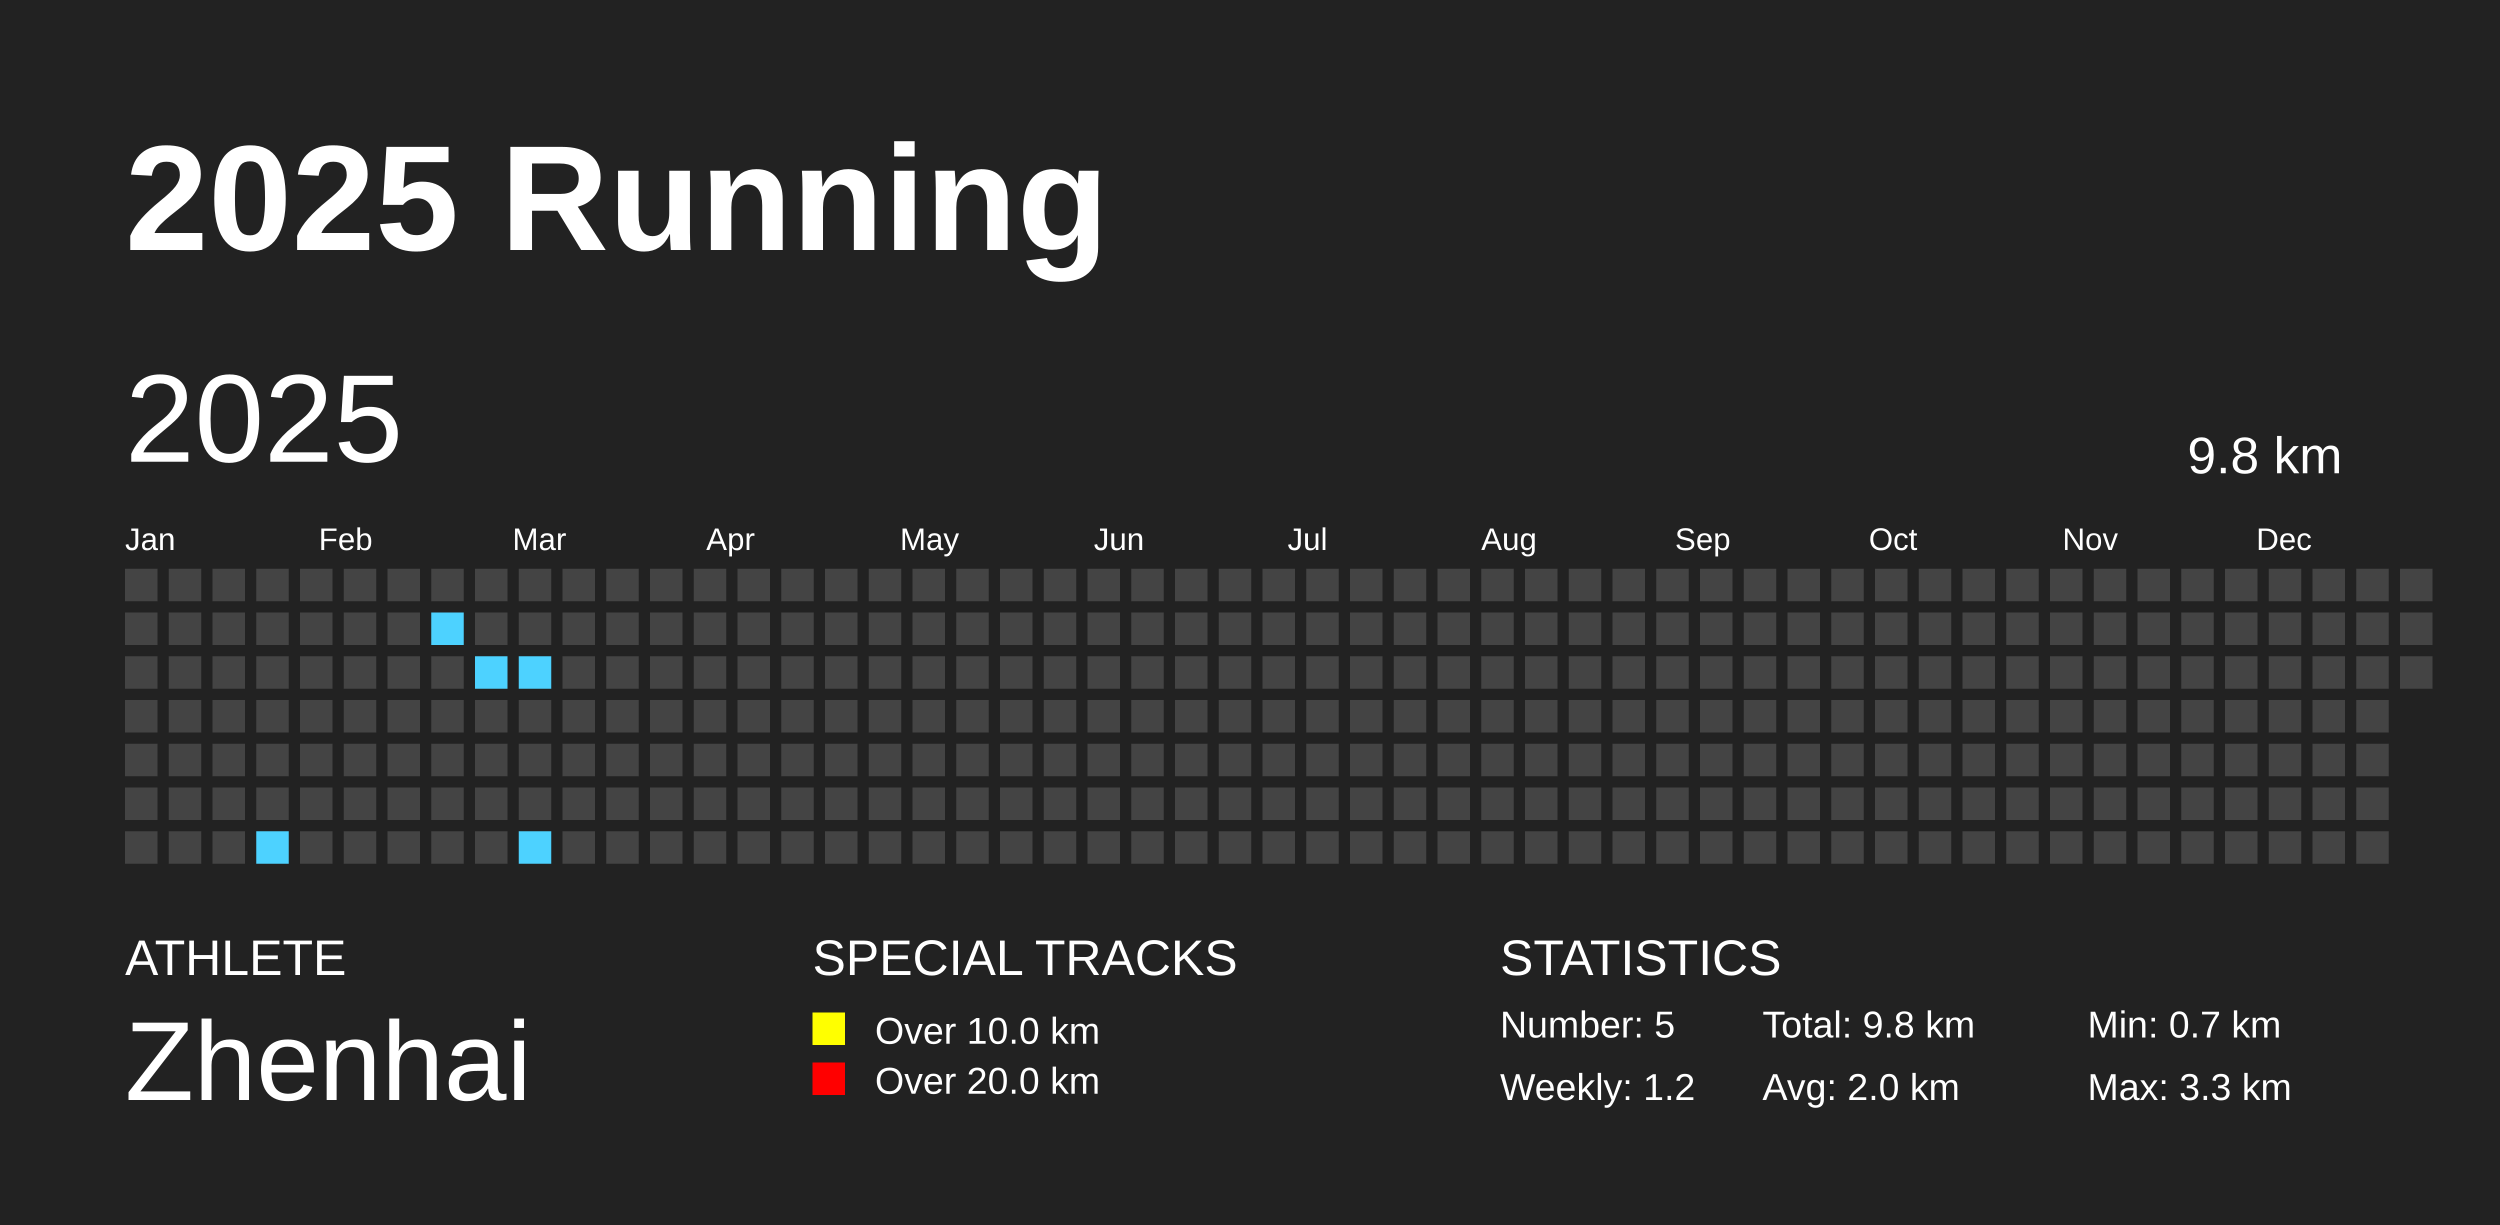
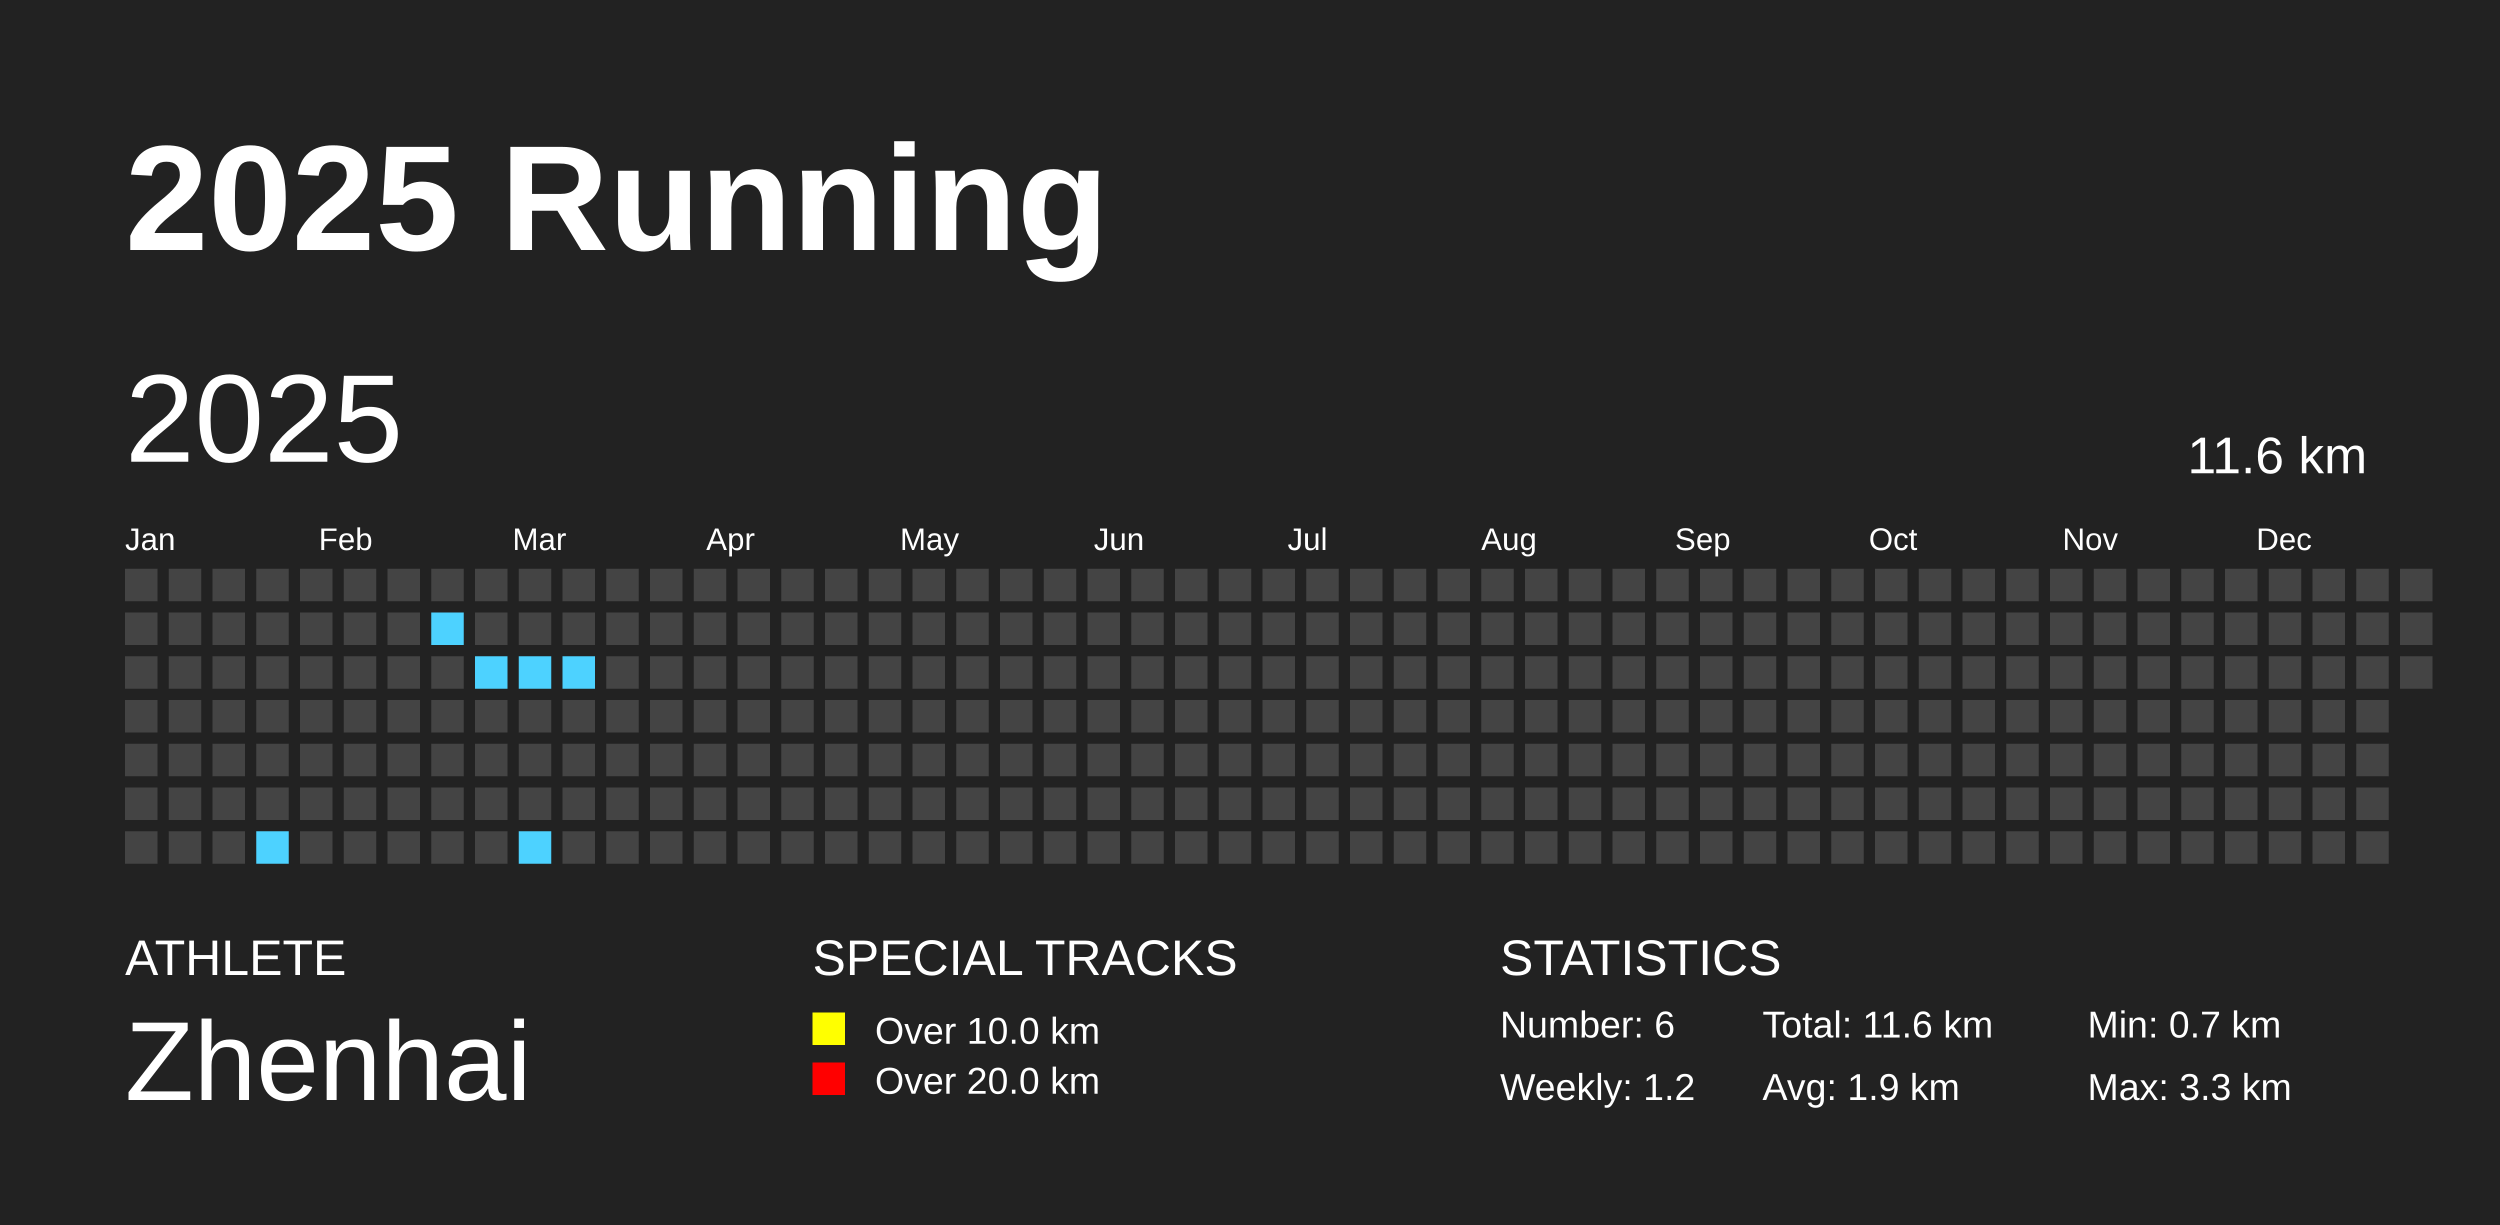
<svg xmlns="http://www.w3.org/2000/svg" baseProfile="full" height="98mm" version="1.1" viewBox="0,0,200,98" width="200mm">
  <defs />
  <rect fill="#222222" height="98" width="200" x="0" y="0" />
  <text fill="#FFFFFF" style="font-size:12px; font-family:Arial; font-weight:bold;" x="10" y="20">2025 Running</text>
  <text fill="#FFFFFF" style="font-size:4px; font-family:Arial" x="10" y="78">ATHLETE</text>
  <text fill="#FFFFFF" style="font-size:9px; font-family:Arial" x="10" y="88">Zhenhai</text>
  <text fill="#FFFFFF" style="font-size:4px; font-family:Arial" x="65" y="78">SPECIAL TRACKS</text>
  <rect fill="yellow" height="2.6" width="2.6" x="65" y="81" />
  <text fill="#FFFFFF" style="font-size:3px; font-family:Arial" x="70" y="83.5">Over 10.0 km</text>
  <rect fill="red" height="2.6" width="2.6" x="65" y="85" />
  <text fill="#FFFFFF" style="font-size:3px; font-family:Arial" x="70" y="87.5">Over 20.0 km</text>
  <text fill="#FFFFFF" style="font-size:4px; font-family:Arial" x="120" y="78">STATISTICS</text>
-   <text fill="#FFFFFF" style="font-size:3px; font-family:Arial" x="120" y="83">Number: 5</text>
+   <text fill="#FFFFFF" style="font-size:3px; font-family:Arial" x="120" y="83">Number: 6</text>
  <text fill="#FFFFFF" style="font-size:3px; font-family:Arial" x="120" y="88">Weekly: 1.2</text>
-   <text fill="#FFFFFF" style="font-size:3px; font-family:Arial" x="141" y="83">Total: 9.8 km</text>
-   <text fill="#FFFFFF" style="font-size:3px; font-family:Arial" x="141" y="88">Avg: 2.0 km</text>
+   <text fill="#FFFFFF" style="font-size:3px; font-family:Arial" x="141" y="83">Total: 11.6 km</text>
+   <text fill="#FFFFFF" style="font-size:3px; font-family:Arial" x="141" y="88">Avg: 1.9 km</text>
  <text fill="#FFFFFF" style="font-size:3px; font-family:Arial" x="167" y="83">Min: 0.7 km</text>
  <text fill="#FFFFFF" style="font-size:3px; font-family:Arial" x="167" y="88">Max: 3.3 km</text>
  <text dominant-baseline="hanging" fill="#FFFFFF" style="font-size:10.0px; font-family:Arial;" x="10" y="30">2025</text>
-   <text dominant-baseline="hanging" fill="#FFFFFF" style="font-size:4.125px; font-family:Arial;" x="175" y="35">9.8 km</text>
+   <text dominant-baseline="hanging" fill="#FFFFFF" style="font-size:4.125px; font-family:Arial;" x="175" y="35">11.6 km</text>
  <text fill="#FFFFFF" style="font-size:2.5px; font-family:Arial" x="10.0" y="44">Jan</text>
  <text fill="#FFFFFF" style="font-size:2.5px; font-family:Arial" x="25.5" y="44">Feb</text>
  <text fill="#FFFFFF" style="font-size:2.5px; font-family:Arial" x="41.0" y="44">Mar</text>
  <text fill="#FFFFFF" style="font-size:2.5px; font-family:Arial" x="56.5" y="44">Apr</text>
  <text fill="#FFFFFF" style="font-size:2.5px; font-family:Arial" x="72.0" y="44">May</text>
  <text fill="#FFFFFF" style="font-size:2.5px; font-family:Arial" x="87.5" y="44">Jun</text>
  <text fill="#FFFFFF" style="font-size:2.5px; font-family:Arial" x="103.0" y="44">Jul</text>
  <text fill="#FFFFFF" style="font-size:2.5px; font-family:Arial" x="118.5" y="44">Aug</text>
  <text fill="#FFFFFF" style="font-size:2.5px; font-family:Arial" x="134.0" y="44">Sep</text>
  <text fill="#FFFFFF" style="font-size:2.5px; font-family:Arial" x="149.5" y="44">Oct</text>
  <text fill="#FFFFFF" style="font-size:2.5px; font-family:Arial" x="165.0" y="44">Nov</text>
  <text fill="#FFFFFF" style="font-size:2.5px; font-family:Arial" x="180.5" y="44">Dec</text>
  <rect fill="#444444" height="2.6" width="2.6" x="10.0" y="45.5" />
  <rect fill="#444444" height="2.6" width="2.6" x="10.0" y="49.0" />
  <rect fill="#444444" height="2.6" width="2.6" x="10.0" y="52.5" />
  <rect fill="#444444" height="2.6" width="2.6" x="10.0" y="56.0" />
  <rect fill="#444444" height="2.6" width="2.6" x="10.0" y="59.5" />
  <rect fill="#444444" height="2.6" width="2.6" x="10.0" y="63.0" />
  <rect fill="#444444" height="2.6" width="2.6" x="10.0" y="66.5" />
  <rect fill="#444444" height="2.6" width="2.6" x="13.5" y="45.5" />
  <rect fill="#444444" height="2.6" width="2.6" x="13.5" y="49.0" />
  <rect fill="#444444" height="2.6" width="2.6" x="13.5" y="52.5" />
  <rect fill="#444444" height="2.6" width="2.6" x="13.5" y="56.0" />
  <rect fill="#444444" height="2.6" width="2.6" x="13.5" y="59.5" />
  <rect fill="#444444" height="2.6" width="2.6" x="13.5" y="63.0" />
  <rect fill="#444444" height="2.6" width="2.6" x="13.5" y="66.5" />
  <rect fill="#444444" height="2.6" width="2.6" x="17.0" y="45.5" />
  <rect fill="#444444" height="2.6" width="2.6" x="17.0" y="49.0" />
  <rect fill="#444444" height="2.6" width="2.6" x="17.0" y="52.5" />
  <rect fill="#444444" height="2.6" width="2.6" x="17.0" y="56.0" />
  <rect fill="#444444" height="2.6" width="2.6" x="17.0" y="59.5" />
  <rect fill="#444444" height="2.6" width="2.6" x="17.0" y="63.0" />
  <rect fill="#444444" height="2.6" width="2.6" x="17.0" y="66.5" />
  <rect fill="#444444" height="2.6" width="2.6" x="20.5" y="45.5" />
  <rect fill="#444444" height="2.6" width="2.6" x="20.5" y="49.0" />
  <rect fill="#444444" height="2.6" width="2.6" x="20.5" y="52.5" />
  <rect fill="#444444" height="2.6" width="2.6" x="20.5" y="56.0" />
  <rect fill="#444444" height="2.6" width="2.6" x="20.5" y="59.5" />
  <rect fill="#444444" height="2.6" width="2.6" x="20.5" y="63.0" />
  <rect fill="#4DD2FF" height="2.6" width="2.6" x="20.5" y="66.5" />
  <rect fill="#444444" height="2.6" width="2.6" x="24.0" y="45.5" />
  <rect fill="#444444" height="2.6" width="2.6" x="24.0" y="49.0" />
  <rect fill="#444444" height="2.6" width="2.6" x="24.0" y="52.5" />
  <rect fill="#444444" height="2.6" width="2.6" x="24.0" y="56.0" />
  <rect fill="#444444" height="2.6" width="2.6" x="24.0" y="59.5" />
  <rect fill="#444444" height="2.6" width="2.6" x="24.0" y="63.0" />
  <rect fill="#444444" height="2.6" width="2.6" x="24.0" y="66.5" />
  <rect fill="#444444" height="2.6" width="2.6" x="27.5" y="45.5" />
  <rect fill="#444444" height="2.6" width="2.6" x="27.5" y="49.0" />
  <rect fill="#444444" height="2.6" width="2.6" x="27.5" y="52.5" />
  <rect fill="#444444" height="2.6" width="2.6" x="27.5" y="56.0" />
  <rect fill="#444444" height="2.6" width="2.6" x="27.5" y="59.5" />
  <rect fill="#444444" height="2.6" width="2.6" x="27.5" y="63.0" />
  <rect fill="#444444" height="2.6" width="2.6" x="27.5" y="66.5" />
  <rect fill="#444444" height="2.6" width="2.6" x="31.0" y="45.5" />
  <rect fill="#444444" height="2.6" width="2.6" x="31.0" y="49.0" />
  <rect fill="#444444" height="2.6" width="2.6" x="31.0" y="52.5" />
  <rect fill="#444444" height="2.6" width="2.6" x="31.0" y="56.0" />
  <rect fill="#444444" height="2.6" width="2.6" x="31.0" y="59.5" />
  <rect fill="#444444" height="2.6" width="2.6" x="31.0" y="63.0" />
  <rect fill="#444444" height="2.6" width="2.6" x="31.0" y="66.5" />
  <rect fill="#444444" height="2.6" width="2.6" x="34.5" y="45.5" />
  <rect fill="#4DD2FF" height="2.6" width="2.6" x="34.5" y="49.0" />
  <rect fill="#444444" height="2.6" width="2.6" x="34.5" y="52.5" />
  <rect fill="#444444" height="2.6" width="2.6" x="34.5" y="56.0" />
  <rect fill="#444444" height="2.6" width="2.6" x="34.5" y="59.5" />
  <rect fill="#444444" height="2.6" width="2.6" x="34.5" y="63.0" />
  <rect fill="#444444" height="2.6" width="2.6" x="34.5" y="66.5" />
  <rect fill="#444444" height="2.6" width="2.6" x="38.0" y="45.5" />
  <rect fill="#444444" height="2.6" width="2.6" x="38.0" y="49.0" />
  <rect fill="#4DD2FF" height="2.6" width="2.6" x="38.0" y="52.5" />
  <rect fill="#444444" height="2.6" width="2.6" x="38.0" y="56.0" />
  <rect fill="#444444" height="2.6" width="2.6" x="38.0" y="59.5" />
  <rect fill="#444444" height="2.6" width="2.6" x="38.0" y="63.0" />
  <rect fill="#444444" height="2.6" width="2.6" x="38.0" y="66.5" />
  <rect fill="#444444" height="2.6" width="2.6" x="41.5" y="45.5" />
  <rect fill="#444444" height="2.6" width="2.6" x="41.5" y="49.0" />
  <rect fill="#4DD2FF" height="2.6" width="2.6" x="41.5" y="52.5" />
  <rect fill="#444444" height="2.6" width="2.6" x="41.5" y="56.0" />
  <rect fill="#444444" height="2.6" width="2.6" x="41.5" y="59.5" />
  <rect fill="#444444" height="2.6" width="2.6" x="41.5" y="63.0" />
  <rect fill="#4DD2FF" height="2.6" width="2.6" x="41.5" y="66.5" />
  <rect fill="#444444" height="2.6" width="2.6" x="45.0" y="45.5" />
  <rect fill="#444444" height="2.6" width="2.6" x="45.0" y="49.0" />
-   <rect fill="#444444" height="2.6" width="2.6" x="45.0" y="52.5" />
+   <rect fill="#4DD2FF" height="2.6" width="2.6" x="45.0" y="52.5" />
  <rect fill="#444444" height="2.6" width="2.6" x="45.0" y="56.0" />
  <rect fill="#444444" height="2.6" width="2.6" x="45.0" y="59.5" />
  <rect fill="#444444" height="2.6" width="2.6" x="45.0" y="63.0" />
  <rect fill="#444444" height="2.6" width="2.6" x="45.0" y="66.5" />
  <rect fill="#444444" height="2.6" width="2.6" x="48.5" y="45.5" />
  <rect fill="#444444" height="2.6" width="2.6" x="48.5" y="49.0" />
  <rect fill="#444444" height="2.6" width="2.6" x="48.5" y="52.5" />
  <rect fill="#444444" height="2.6" width="2.6" x="48.5" y="56.0" />
  <rect fill="#444444" height="2.6" width="2.6" x="48.5" y="59.5" />
  <rect fill="#444444" height="2.6" width="2.6" x="48.5" y="63.0" />
  <rect fill="#444444" height="2.6" width="2.6" x="48.5" y="66.5" />
  <rect fill="#444444" height="2.6" width="2.6" x="52.0" y="45.5" />
  <rect fill="#444444" height="2.6" width="2.6" x="52.0" y="49.0" />
  <rect fill="#444444" height="2.6" width="2.6" x="52.0" y="52.5" />
  <rect fill="#444444" height="2.6" width="2.6" x="52.0" y="56.0" />
  <rect fill="#444444" height="2.6" width="2.6" x="52.0" y="59.5" />
  <rect fill="#444444" height="2.6" width="2.6" x="52.0" y="63.0" />
  <rect fill="#444444" height="2.6" width="2.6" x="52.0" y="66.5" />
  <rect fill="#444444" height="2.6" width="2.6" x="55.5" y="45.5" />
  <rect fill="#444444" height="2.6" width="2.6" x="55.5" y="49.0" />
  <rect fill="#444444" height="2.6" width="2.6" x="55.5" y="52.5" />
  <rect fill="#444444" height="2.6" width="2.6" x="55.5" y="56.0" />
  <rect fill="#444444" height="2.6" width="2.6" x="55.5" y="59.5" />
  <rect fill="#444444" height="2.6" width="2.6" x="55.5" y="63.0" />
  <rect fill="#444444" height="2.6" width="2.6" x="55.5" y="66.5" />
  <rect fill="#444444" height="2.6" width="2.6" x="59.0" y="45.5" />
  <rect fill="#444444" height="2.6" width="2.6" x="59.0" y="49.0" />
  <rect fill="#444444" height="2.6" width="2.6" x="59.0" y="52.5" />
  <rect fill="#444444" height="2.6" width="2.6" x="59.0" y="56.0" />
  <rect fill="#444444" height="2.6" width="2.6" x="59.0" y="59.5" />
  <rect fill="#444444" height="2.6" width="2.6" x="59.0" y="63.0" />
  <rect fill="#444444" height="2.6" width="2.6" x="59.0" y="66.5" />
  <rect fill="#444444" height="2.6" width="2.6" x="62.5" y="45.5" />
  <rect fill="#444444" height="2.6" width="2.6" x="62.5" y="49.0" />
  <rect fill="#444444" height="2.6" width="2.6" x="62.5" y="52.5" />
  <rect fill="#444444" height="2.6" width="2.6" x="62.5" y="56.0" />
  <rect fill="#444444" height="2.6" width="2.6" x="62.5" y="59.5" />
  <rect fill="#444444" height="2.6" width="2.6" x="62.5" y="63.0" />
  <rect fill="#444444" height="2.6" width="2.6" x="62.5" y="66.5" />
  <rect fill="#444444" height="2.6" width="2.6" x="66.0" y="45.5" />
  <rect fill="#444444" height="2.6" width="2.6" x="66.0" y="49.0" />
  <rect fill="#444444" height="2.6" width="2.6" x="66.0" y="52.5" />
  <rect fill="#444444" height="2.6" width="2.6" x="66.0" y="56.0" />
  <rect fill="#444444" height="2.6" width="2.6" x="66.0" y="59.5" />
  <rect fill="#444444" height="2.6" width="2.6" x="66.0" y="63.0" />
  <rect fill="#444444" height="2.6" width="2.6" x="66.0" y="66.5" />
  <rect fill="#444444" height="2.6" width="2.6" x="69.5" y="45.5" />
  <rect fill="#444444" height="2.6" width="2.6" x="69.5" y="49.0" />
  <rect fill="#444444" height="2.6" width="2.6" x="69.5" y="52.5" />
  <rect fill="#444444" height="2.6" width="2.6" x="69.5" y="56.0" />
  <rect fill="#444444" height="2.6" width="2.6" x="69.5" y="59.5" />
  <rect fill="#444444" height="2.6" width="2.6" x="69.5" y="63.0" />
  <rect fill="#444444" height="2.6" width="2.6" x="69.5" y="66.5" />
  <rect fill="#444444" height="2.6" width="2.6" x="73.0" y="45.5" />
  <rect fill="#444444" height="2.6" width="2.6" x="73.0" y="49.0" />
  <rect fill="#444444" height="2.6" width="2.6" x="73.0" y="52.5" />
  <rect fill="#444444" height="2.6" width="2.6" x="73.0" y="56.0" />
  <rect fill="#444444" height="2.6" width="2.6" x="73.0" y="59.5" />
  <rect fill="#444444" height="2.6" width="2.6" x="73.0" y="63.0" />
  <rect fill="#444444" height="2.6" width="2.6" x="73.0" y="66.5" />
  <rect fill="#444444" height="2.6" width="2.6" x="76.5" y="45.5" />
  <rect fill="#444444" height="2.6" width="2.6" x="76.5" y="49.0" />
  <rect fill="#444444" height="2.6" width="2.6" x="76.5" y="52.5" />
  <rect fill="#444444" height="2.6" width="2.6" x="76.5" y="56.0" />
  <rect fill="#444444" height="2.6" width="2.6" x="76.5" y="59.5" />
  <rect fill="#444444" height="2.6" width="2.6" x="76.5" y="63.0" />
  <rect fill="#444444" height="2.6" width="2.6" x="76.5" y="66.5" />
  <rect fill="#444444" height="2.6" width="2.6" x="80.0" y="45.5" />
  <rect fill="#444444" height="2.6" width="2.6" x="80.0" y="49.0" />
  <rect fill="#444444" height="2.6" width="2.6" x="80.0" y="52.5" />
  <rect fill="#444444" height="2.6" width="2.6" x="80.0" y="56.0" />
  <rect fill="#444444" height="2.6" width="2.6" x="80.0" y="59.5" />
  <rect fill="#444444" height="2.6" width="2.6" x="80.0" y="63.0" />
  <rect fill="#444444" height="2.6" width="2.6" x="80.0" y="66.5" />
  <rect fill="#444444" height="2.6" width="2.6" x="83.5" y="45.5" />
  <rect fill="#444444" height="2.6" width="2.6" x="83.5" y="49.0" />
  <rect fill="#444444" height="2.6" width="2.6" x="83.5" y="52.5" />
  <rect fill="#444444" height="2.6" width="2.6" x="83.5" y="56.0" />
  <rect fill="#444444" height="2.6" width="2.6" x="83.5" y="59.5" />
  <rect fill="#444444" height="2.6" width="2.6" x="83.5" y="63.0" />
  <rect fill="#444444" height="2.6" width="2.6" x="83.5" y="66.5" />
  <rect fill="#444444" height="2.6" width="2.6" x="87.0" y="45.5" />
  <rect fill="#444444" height="2.6" width="2.6" x="87.0" y="49.0" />
  <rect fill="#444444" height="2.6" width="2.6" x="87.0" y="52.5" />
  <rect fill="#444444" height="2.6" width="2.6" x="87.0" y="56.0" />
  <rect fill="#444444" height="2.6" width="2.6" x="87.0" y="59.5" />
  <rect fill="#444444" height="2.6" width="2.6" x="87.0" y="63.0" />
  <rect fill="#444444" height="2.6" width="2.6" x="87.0" y="66.5" />
  <rect fill="#444444" height="2.6" width="2.6" x="90.5" y="45.5" />
  <rect fill="#444444" height="2.6" width="2.6" x="90.5" y="49.0" />
  <rect fill="#444444" height="2.6" width="2.6" x="90.5" y="52.5" />
  <rect fill="#444444" height="2.6" width="2.6" x="90.5" y="56.0" />
  <rect fill="#444444" height="2.6" width="2.6" x="90.5" y="59.5" />
  <rect fill="#444444" height="2.6" width="2.6" x="90.5" y="63.0" />
  <rect fill="#444444" height="2.6" width="2.6" x="90.5" y="66.5" />
  <rect fill="#444444" height="2.6" width="2.6" x="94.0" y="45.5" />
  <rect fill="#444444" height="2.6" width="2.6" x="94.0" y="49.0" />
  <rect fill="#444444" height="2.6" width="2.6" x="94.0" y="52.5" />
  <rect fill="#444444" height="2.6" width="2.6" x="94.0" y="56.0" />
  <rect fill="#444444" height="2.6" width="2.6" x="94.0" y="59.5" />
  <rect fill="#444444" height="2.6" width="2.6" x="94.0" y="63.0" />
  <rect fill="#444444" height="2.6" width="2.6" x="94.0" y="66.5" />
  <rect fill="#444444" height="2.6" width="2.6" x="97.5" y="45.5" />
  <rect fill="#444444" height="2.6" width="2.6" x="97.5" y="49.0" />
  <rect fill="#444444" height="2.6" width="2.6" x="97.5" y="52.5" />
  <rect fill="#444444" height="2.6" width="2.6" x="97.5" y="56.0" />
  <rect fill="#444444" height="2.6" width="2.6" x="97.5" y="59.5" />
  <rect fill="#444444" height="2.6" width="2.6" x="97.5" y="63.0" />
  <rect fill="#444444" height="2.6" width="2.6" x="97.5" y="66.5" />
  <rect fill="#444444" height="2.6" width="2.6" x="101.0" y="45.5" />
  <rect fill="#444444" height="2.6" width="2.6" x="101.0" y="49.0" />
  <rect fill="#444444" height="2.6" width="2.6" x="101.0" y="52.5" />
  <rect fill="#444444" height="2.6" width="2.6" x="101.0" y="56.0" />
  <rect fill="#444444" height="2.6" width="2.6" x="101.0" y="59.5" />
  <rect fill="#444444" height="2.6" width="2.6" x="101.0" y="63.0" />
  <rect fill="#444444" height="2.6" width="2.6" x="101.0" y="66.5" />
  <rect fill="#444444" height="2.6" width="2.6" x="104.5" y="45.5" />
  <rect fill="#444444" height="2.6" width="2.6" x="104.5" y="49.0" />
  <rect fill="#444444" height="2.6" width="2.6" x="104.5" y="52.5" />
  <rect fill="#444444" height="2.6" width="2.6" x="104.5" y="56.0" />
  <rect fill="#444444" height="2.6" width="2.6" x="104.5" y="59.5" />
  <rect fill="#444444" height="2.6" width="2.6" x="104.5" y="63.0" />
  <rect fill="#444444" height="2.6" width="2.6" x="104.5" y="66.5" />
  <rect fill="#444444" height="2.6" width="2.6" x="108.0" y="45.5" />
  <rect fill="#444444" height="2.6" width="2.6" x="108.0" y="49.0" />
  <rect fill="#444444" height="2.6" width="2.6" x="108.0" y="52.5" />
  <rect fill="#444444" height="2.6" width="2.6" x="108.0" y="56.0" />
  <rect fill="#444444" height="2.6" width="2.6" x="108.0" y="59.5" />
  <rect fill="#444444" height="2.6" width="2.6" x="108.0" y="63.0" />
  <rect fill="#444444" height="2.6" width="2.6" x="108.0" y="66.5" />
  <rect fill="#444444" height="2.6" width="2.6" x="111.5" y="45.5" />
  <rect fill="#444444" height="2.6" width="2.6" x="111.5" y="49.0" />
  <rect fill="#444444" height="2.6" width="2.6" x="111.5" y="52.5" />
  <rect fill="#444444" height="2.6" width="2.6" x="111.5" y="56.0" />
  <rect fill="#444444" height="2.6" width="2.6" x="111.5" y="59.5" />
  <rect fill="#444444" height="2.6" width="2.6" x="111.5" y="63.0" />
  <rect fill="#444444" height="2.6" width="2.6" x="111.5" y="66.5" />
  <rect fill="#444444" height="2.6" width="2.6" x="115.0" y="45.5" />
  <rect fill="#444444" height="2.6" width="2.6" x="115.0" y="49.0" />
  <rect fill="#444444" height="2.6" width="2.6" x="115.0" y="52.5" />
  <rect fill="#444444" height="2.6" width="2.6" x="115.0" y="56.0" />
  <rect fill="#444444" height="2.6" width="2.6" x="115.0" y="59.5" />
  <rect fill="#444444" height="2.6" width="2.6" x="115.0" y="63.0" />
  <rect fill="#444444" height="2.6" width="2.6" x="115.0" y="66.5" />
  <rect fill="#444444" height="2.6" width="2.6" x="118.5" y="45.5" />
  <rect fill="#444444" height="2.6" width="2.6" x="118.5" y="49.0" />
  <rect fill="#444444" height="2.6" width="2.6" x="118.5" y="52.5" />
  <rect fill="#444444" height="2.6" width="2.6" x="118.5" y="56.0" />
  <rect fill="#444444" height="2.6" width="2.6" x="118.5" y="59.5" />
  <rect fill="#444444" height="2.6" width="2.6" x="118.5" y="63.0" />
  <rect fill="#444444" height="2.6" width="2.6" x="118.5" y="66.5" />
  <rect fill="#444444" height="2.6" width="2.6" x="122.0" y="45.5" />
  <rect fill="#444444" height="2.6" width="2.6" x="122.0" y="49.0" />
  <rect fill="#444444" height="2.6" width="2.6" x="122.0" y="52.5" />
  <rect fill="#444444" height="2.6" width="2.6" x="122.0" y="56.0" />
  <rect fill="#444444" height="2.6" width="2.6" x="122.0" y="59.5" />
  <rect fill="#444444" height="2.6" width="2.6" x="122.0" y="63.0" />
  <rect fill="#444444" height="2.6" width="2.6" x="122.0" y="66.5" />
  <rect fill="#444444" height="2.6" width="2.6" x="125.5" y="45.5" />
  <rect fill="#444444" height="2.6" width="2.6" x="125.5" y="49.0" />
  <rect fill="#444444" height="2.6" width="2.6" x="125.5" y="52.5" />
  <rect fill="#444444" height="2.6" width="2.6" x="125.5" y="56.0" />
  <rect fill="#444444" height="2.6" width="2.6" x="125.5" y="59.5" />
  <rect fill="#444444" height="2.6" width="2.6" x="125.5" y="63.0" />
  <rect fill="#444444" height="2.6" width="2.6" x="125.5" y="66.5" />
  <rect fill="#444444" height="2.6" width="2.6" x="129.0" y="45.5" />
  <rect fill="#444444" height="2.6" width="2.6" x="129.0" y="49.0" />
  <rect fill="#444444" height="2.6" width="2.6" x="129.0" y="52.5" />
  <rect fill="#444444" height="2.6" width="2.6" x="129.0" y="56.0" />
  <rect fill="#444444" height="2.6" width="2.6" x="129.0" y="59.5" />
  <rect fill="#444444" height="2.6" width="2.6" x="129.0" y="63.0" />
  <rect fill="#444444" height="2.6" width="2.6" x="129.0" y="66.5" />
  <rect fill="#444444" height="2.6" width="2.6" x="132.5" y="45.5" />
  <rect fill="#444444" height="2.6" width="2.6" x="132.5" y="49.0" />
  <rect fill="#444444" height="2.6" width="2.6" x="132.5" y="52.5" />
  <rect fill="#444444" height="2.6" width="2.6" x="132.5" y="56.0" />
  <rect fill="#444444" height="2.6" width="2.6" x="132.5" y="59.5" />
  <rect fill="#444444" height="2.6" width="2.6" x="132.5" y="63.0" />
  <rect fill="#444444" height="2.6" width="2.6" x="132.5" y="66.5" />
  <rect fill="#444444" height="2.6" width="2.6" x="136.0" y="45.5" />
  <rect fill="#444444" height="2.6" width="2.6" x="136.0" y="49.0" />
  <rect fill="#444444" height="2.6" width="2.6" x="136.0" y="52.5" />
  <rect fill="#444444" height="2.6" width="2.6" x="136.0" y="56.0" />
  <rect fill="#444444" height="2.6" width="2.6" x="136.0" y="59.5" />
  <rect fill="#444444" height="2.6" width="2.6" x="136.0" y="63.0" />
  <rect fill="#444444" height="2.6" width="2.6" x="136.0" y="66.5" />
  <rect fill="#444444" height="2.6" width="2.6" x="139.5" y="45.5" />
  <rect fill="#444444" height="2.6" width="2.6" x="139.5" y="49.0" />
  <rect fill="#444444" height="2.6" width="2.6" x="139.5" y="52.5" />
  <rect fill="#444444" height="2.6" width="2.6" x="139.5" y="56.0" />
  <rect fill="#444444" height="2.6" width="2.6" x="139.5" y="59.5" />
  <rect fill="#444444" height="2.6" width="2.6" x="139.5" y="63.0" />
  <rect fill="#444444" height="2.6" width="2.6" x="139.5" y="66.5" />
  <rect fill="#444444" height="2.6" width="2.6" x="143.0" y="45.5" />
  <rect fill="#444444" height="2.6" width="2.6" x="143.0" y="49.0" />
  <rect fill="#444444" height="2.6" width="2.6" x="143.0" y="52.5" />
  <rect fill="#444444" height="2.6" width="2.6" x="143.0" y="56.0" />
  <rect fill="#444444" height="2.6" width="2.6" x="143.0" y="59.5" />
  <rect fill="#444444" height="2.6" width="2.6" x="143.0" y="63.0" />
  <rect fill="#444444" height="2.6" width="2.6" x="143.0" y="66.5" />
  <rect fill="#444444" height="2.6" width="2.6" x="146.5" y="45.5" />
  <rect fill="#444444" height="2.6" width="2.6" x="146.5" y="49.0" />
  <rect fill="#444444" height="2.6" width="2.6" x="146.5" y="52.5" />
  <rect fill="#444444" height="2.6" width="2.6" x="146.5" y="56.0" />
  <rect fill="#444444" height="2.6" width="2.6" x="146.5" y="59.5" />
  <rect fill="#444444" height="2.6" width="2.6" x="146.5" y="63.0" />
  <rect fill="#444444" height="2.6" width="2.6" x="146.5" y="66.5" />
  <rect fill="#444444" height="2.6" width="2.6" x="150.0" y="45.5" />
  <rect fill="#444444" height="2.6" width="2.6" x="150.0" y="49.0" />
  <rect fill="#444444" height="2.6" width="2.6" x="150.0" y="52.5" />
  <rect fill="#444444" height="2.6" width="2.6" x="150.0" y="56.0" />
  <rect fill="#444444" height="2.6" width="2.6" x="150.0" y="59.5" />
  <rect fill="#444444" height="2.6" width="2.6" x="150.0" y="63.0" />
  <rect fill="#444444" height="2.6" width="2.6" x="150.0" y="66.5" />
  <rect fill="#444444" height="2.6" width="2.6" x="153.5" y="45.5" />
  <rect fill="#444444" height="2.6" width="2.6" x="153.5" y="49.0" />
  <rect fill="#444444" height="2.6" width="2.6" x="153.5" y="52.5" />
  <rect fill="#444444" height="2.6" width="2.6" x="153.5" y="56.0" />
  <rect fill="#444444" height="2.6" width="2.6" x="153.5" y="59.5" />
  <rect fill="#444444" height="2.6" width="2.6" x="153.5" y="63.0" />
  <rect fill="#444444" height="2.6" width="2.6" x="153.5" y="66.5" />
  <rect fill="#444444" height="2.6" width="2.6" x="157.0" y="45.5" />
  <rect fill="#444444" height="2.6" width="2.6" x="157.0" y="49.0" />
  <rect fill="#444444" height="2.6" width="2.6" x="157.0" y="52.5" />
  <rect fill="#444444" height="2.6" width="2.6" x="157.0" y="56.0" />
  <rect fill="#444444" height="2.6" width="2.6" x="157.0" y="59.5" />
  <rect fill="#444444" height="2.6" width="2.6" x="157.0" y="63.0" />
  <rect fill="#444444" height="2.6" width="2.6" x="157.0" y="66.5" />
  <rect fill="#444444" height="2.6" width="2.6" x="160.5" y="45.5" />
  <rect fill="#444444" height="2.6" width="2.6" x="160.5" y="49.0" />
  <rect fill="#444444" height="2.6" width="2.6" x="160.5" y="52.5" />
  <rect fill="#444444" height="2.6" width="2.6" x="160.5" y="56.0" />
  <rect fill="#444444" height="2.6" width="2.6" x="160.5" y="59.5" />
  <rect fill="#444444" height="2.6" width="2.6" x="160.5" y="63.0" />
  <rect fill="#444444" height="2.6" width="2.6" x="160.5" y="66.5" />
  <rect fill="#444444" height="2.6" width="2.6" x="164.0" y="45.5" />
  <rect fill="#444444" height="2.6" width="2.6" x="164.0" y="49.0" />
  <rect fill="#444444" height="2.6" width="2.6" x="164.0" y="52.5" />
  <rect fill="#444444" height="2.6" width="2.6" x="164.0" y="56.0" />
  <rect fill="#444444" height="2.6" width="2.6" x="164.0" y="59.5" />
  <rect fill="#444444" height="2.6" width="2.6" x="164.0" y="63.0" />
  <rect fill="#444444" height="2.6" width="2.6" x="164.0" y="66.5" />
  <rect fill="#444444" height="2.6" width="2.6" x="167.5" y="45.5" />
  <rect fill="#444444" height="2.6" width="2.6" x="167.5" y="49.0" />
  <rect fill="#444444" height="2.6" width="2.6" x="167.5" y="52.5" />
  <rect fill="#444444" height="2.6" width="2.6" x="167.5" y="56.0" />
  <rect fill="#444444" height="2.6" width="2.6" x="167.5" y="59.5" />
  <rect fill="#444444" height="2.6" width="2.6" x="167.5" y="63.0" />
  <rect fill="#444444" height="2.6" width="2.6" x="167.5" y="66.5" />
  <rect fill="#444444" height="2.6" width="2.6" x="171.0" y="45.5" />
  <rect fill="#444444" height="2.6" width="2.6" x="171.0" y="49.0" />
  <rect fill="#444444" height="2.6" width="2.6" x="171.0" y="52.5" />
  <rect fill="#444444" height="2.6" width="2.6" x="171.0" y="56.0" />
  <rect fill="#444444" height="2.6" width="2.6" x="171.0" y="59.5" />
  <rect fill="#444444" height="2.6" width="2.6" x="171.0" y="63.0" />
  <rect fill="#444444" height="2.6" width="2.6" x="171.0" y="66.5" />
  <rect fill="#444444" height="2.6" width="2.6" x="174.5" y="45.5" />
  <rect fill="#444444" height="2.6" width="2.6" x="174.5" y="49.0" />
  <rect fill="#444444" height="2.6" width="2.6" x="174.5" y="52.5" />
  <rect fill="#444444" height="2.6" width="2.6" x="174.5" y="56.0" />
  <rect fill="#444444" height="2.6" width="2.6" x="174.5" y="59.5" />
  <rect fill="#444444" height="2.6" width="2.6" x="174.5" y="63.0" />
  <rect fill="#444444" height="2.6" width="2.6" x="174.5" y="66.5" />
  <rect fill="#444444" height="2.6" width="2.6" x="178.0" y="45.5" />
  <rect fill="#444444" height="2.6" width="2.6" x="178.0" y="49.0" />
  <rect fill="#444444" height="2.6" width="2.6" x="178.0" y="52.5" />
  <rect fill="#444444" height="2.6" width="2.6" x="178.0" y="56.0" />
  <rect fill="#444444" height="2.6" width="2.6" x="178.0" y="59.5" />
  <rect fill="#444444" height="2.6" width="2.6" x="178.0" y="63.0" />
  <rect fill="#444444" height="2.6" width="2.6" x="178.0" y="66.5" />
  <rect fill="#444444" height="2.6" width="2.6" x="181.5" y="45.5" />
  <rect fill="#444444" height="2.6" width="2.6" x="181.5" y="49.0" />
  <rect fill="#444444" height="2.6" width="2.6" x="181.5" y="52.5" />
  <rect fill="#444444" height="2.6" width="2.6" x="181.5" y="56.0" />
  <rect fill="#444444" height="2.6" width="2.6" x="181.5" y="59.5" />
  <rect fill="#444444" height="2.6" width="2.6" x="181.5" y="63.0" />
  <rect fill="#444444" height="2.6" width="2.6" x="181.5" y="66.5" />
  <rect fill="#444444" height="2.6" width="2.6" x="185.0" y="45.5" />
  <rect fill="#444444" height="2.6" width="2.6" x="185.0" y="49.0" />
  <rect fill="#444444" height="2.6" width="2.6" x="185.0" y="52.5" />
  <rect fill="#444444" height="2.6" width="2.6" x="185.0" y="56.0" />
  <rect fill="#444444" height="2.6" width="2.6" x="185.0" y="59.5" />
  <rect fill="#444444" height="2.6" width="2.6" x="185.0" y="63.0" />
  <rect fill="#444444" height="2.6" width="2.6" x="185.0" y="66.5" />
  <rect fill="#444444" height="2.6" width="2.6" x="188.5" y="45.5" />
  <rect fill="#444444" height="2.6" width="2.6" x="188.5" y="49.0" />
  <rect fill="#444444" height="2.6" width="2.6" x="188.5" y="52.5" />
  <rect fill="#444444" height="2.6" width="2.6" x="188.5" y="56.0" />
  <rect fill="#444444" height="2.6" width="2.6" x="188.5" y="59.5" />
  <rect fill="#444444" height="2.6" width="2.6" x="188.5" y="63.0" />
  <rect fill="#444444" height="2.6" width="2.6" x="188.5" y="66.5" />
  <rect fill="#444444" height="2.6" width="2.6" x="192.0" y="45.5" />
  <rect fill="#444444" height="2.6" width="2.6" x="192.0" y="49.0" />
  <rect fill="#444444" height="2.6" width="2.6" x="192.0" y="52.5" />
</svg>
